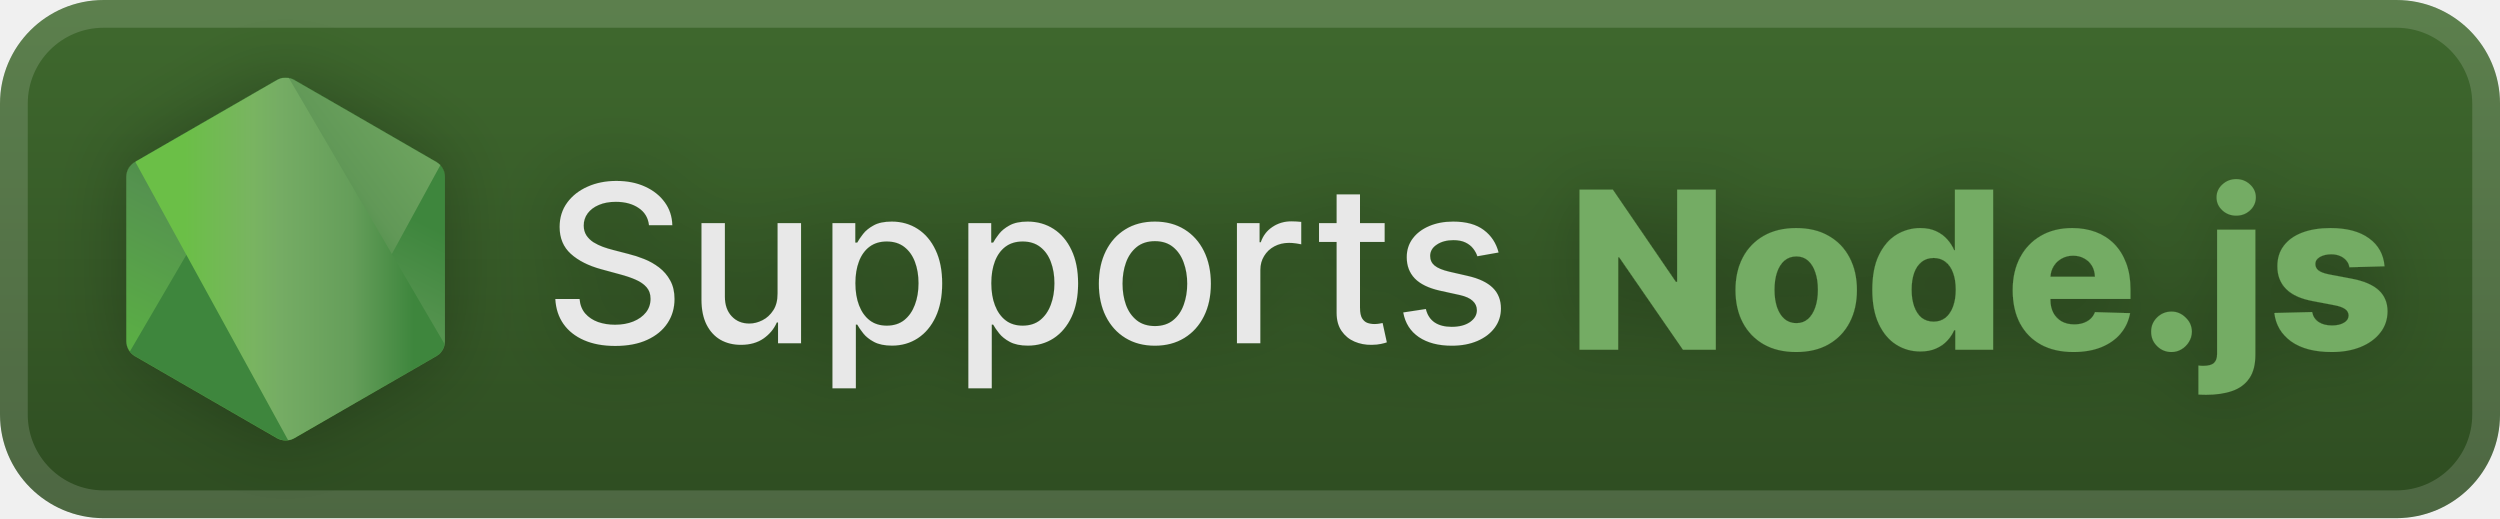
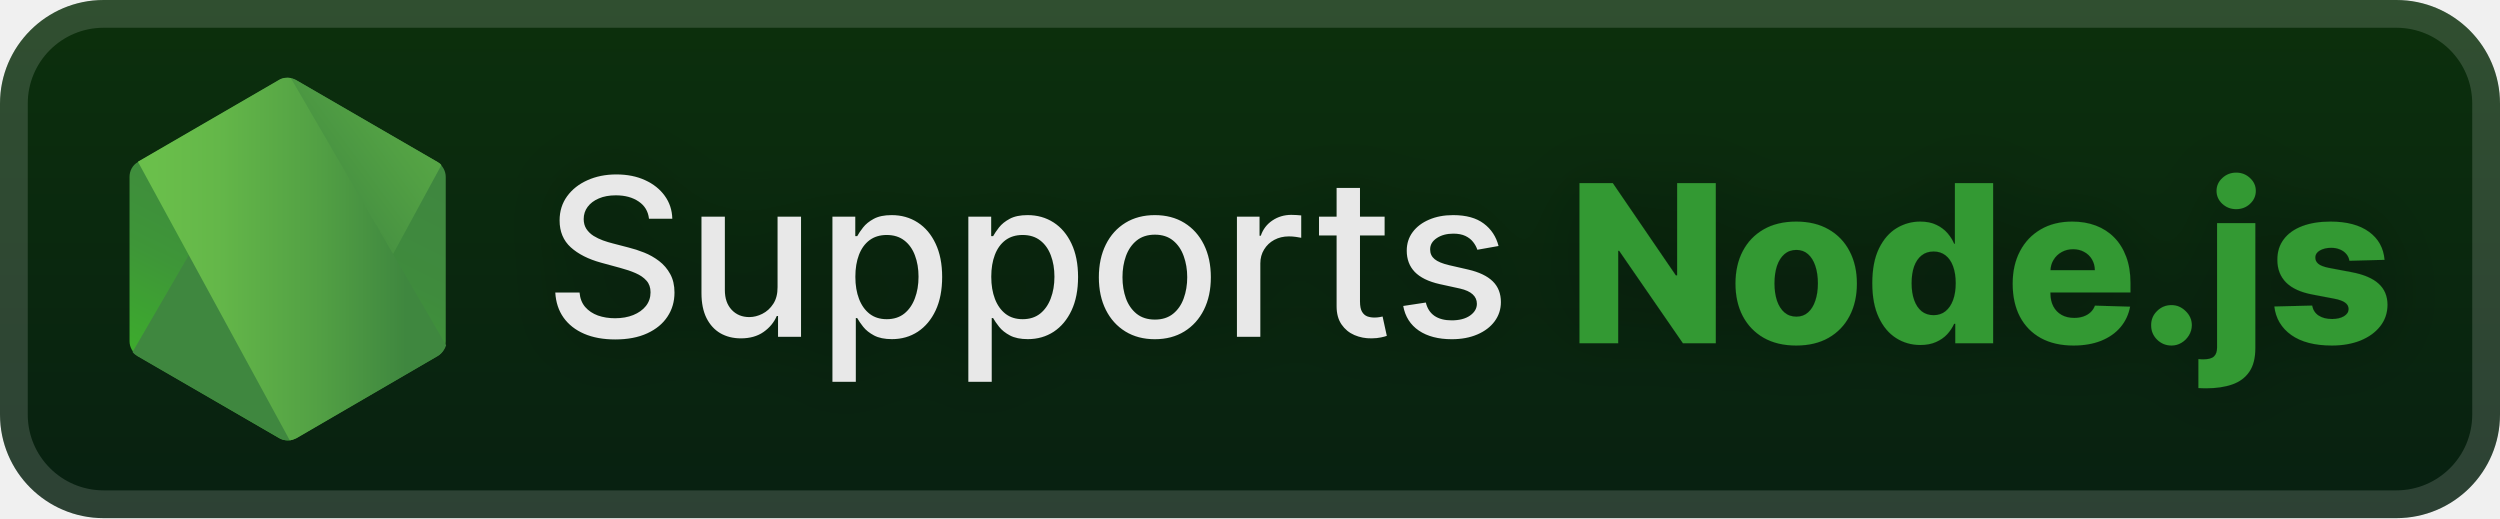
<svg xmlns="http://www.w3.org/2000/svg" width="193" height="40" viewBox="0 0 193 40" fill="none">
-   <rect width="193.001" height="40.001" rx="8" fill="url(#paint0_linear_1_56)" />
-   <rect x="1.071" y="1.071" width="190.858" height="37.858" rx="6.929" stroke="white" stroke-opacity="0.15" stroke-width="2.143" />
-   <g filter="url(#filter0_d_1_56)">
-     <mask id="mask0_1_56" style="mask-type:luminance" maskUnits="userSpaceOnUse" x="9" y="6" width="26" height="28">
-       <path d="M21.387 6.177L10.413 12.511C10.002 12.748 9.75 13.186 9.75 13.659V26.336C9.75 26.809 10.002 27.247 10.413 27.484L21.388 33.823C21.798 34.059 22.304 34.059 22.714 33.823L33.687 27.484C34.096 27.247 34.349 26.809 34.349 26.336V13.659C34.349 13.186 34.096 12.748 33.684 12.511L22.713 6.177C22.507 6.059 22.278 6 22.049 6C21.819 6 21.59 6.059 21.384 6.177" fill="white" />
-     </mask>
-     <g mask="url(#mask0_1_56)">
-       <path d="M45.438 11.436L14.515 -3.722L-1.34 28.623L29.582 43.782L45.438 11.436Z" fill="url(#paint1_linear_1_56)" />
-     </g>
-     <mask id="mask1_1_56" style="mask-type:luminance" maskUnits="userSpaceOnUse" x="10" y="6" width="24" height="28">
-       <path d="M10.022 27.141C10.127 27.277 10.258 27.395 10.413 27.484L19.826 32.921L21.395 33.822C21.629 33.958 21.896 34.015 22.159 33.996C22.246 33.989 22.334 33.972 22.419 33.948L33.993 12.755C33.905 12.659 33.801 12.578 33.685 12.511L26.5 8.361L22.701 6.176C22.593 6.113 22.476 6.069 22.357 6.038L10.022 27.141Z" fill="white" />
-     </mask>
-     <g mask="url(#mask1_1_56)">
-       <path d="M-3.348 15.919L18.487 45.471L47.364 24.136L25.528 -5.415L-3.348 15.919Z" fill="url(#paint2_linear_1_56)" />
-     </g>
-     <mask id="mask2_1_56" style="mask-type:luminance" maskUnits="userSpaceOnUse" x="10" y="6" width="25" height="28">
-       <path d="M21.918 6.007C21.733 6.026 21.553 6.083 21.387 6.177L10.445 12.493L22.244 33.985C22.409 33.962 22.57 33.907 22.716 33.823L33.69 27.484C34.029 27.287 34.261 26.955 34.331 26.578L22.302 6.029C22.213 6.011 22.125 6.002 22.034 6.002C21.997 6.002 21.961 6.004 21.924 6.008" fill="white" />
-     </mask>
-     <g mask="url(#mask2_1_56)">
-       <path d="M10.444 6.002V33.986H34.326V6.002H10.444Z" fill="url(#paint3_linear_1_56)" />
-     </g>
-   </g>
-   <g filter="url(#filter1_d_1_56)">
-     <path d="M50.103 17.385C50.039 16.813 49.773 16.371 49.306 16.057C48.839 15.739 48.252 15.58 47.543 15.58C47.036 15.58 46.597 15.66 46.227 15.821C45.857 15.978 45.569 16.196 45.364 16.473C45.163 16.747 45.062 17.059 45.062 17.409C45.062 17.703 45.13 17.956 45.267 18.17C45.408 18.383 45.591 18.562 45.817 18.707C46.046 18.848 46.292 18.967 46.553 19.063C46.815 19.156 47.066 19.232 47.308 19.293L48.515 19.607C48.91 19.703 49.314 19.834 49.729 19.999C50.143 20.164 50.528 20.381 50.882 20.651C51.236 20.921 51.522 21.255 51.739 21.653C51.96 22.052 52.071 22.528 52.071 23.084C52.071 23.784 51.89 24.406 51.528 24.949C51.169 25.492 50.648 25.921 49.964 26.235C49.284 26.549 48.461 26.706 47.495 26.706C46.569 26.706 45.768 26.559 45.092 26.265C44.416 25.971 43.887 25.555 43.505 25.016C43.122 24.472 42.911 23.828 42.871 23.084H44.742C44.778 23.53 44.923 23.903 45.177 24.201C45.434 24.494 45.762 24.714 46.161 24.859C46.563 25 47.004 25.07 47.483 25.07C48.01 25.07 48.479 24.987 48.889 24.822C49.304 24.653 49.63 24.42 49.867 24.122C50.105 23.82 50.224 23.468 50.224 23.066C50.224 22.699 50.119 22.4 49.91 22.166C49.705 21.933 49.425 21.74 49.071 21.587C48.721 21.434 48.324 21.299 47.881 21.182L46.42 20.784C45.43 20.514 44.646 20.118 44.066 19.594C43.49 19.071 43.203 18.379 43.203 17.518C43.203 16.805 43.396 16.184 43.782 15.652C44.169 15.121 44.692 14.709 45.352 14.415C46.012 14.117 46.757 13.968 47.586 13.968C48.423 13.968 49.161 14.115 49.801 14.409C50.445 14.703 50.952 15.107 51.322 15.622C51.693 16.133 51.886 16.721 51.902 17.385H50.103ZM60.029 22.655V17.228H61.84V26.501H60.065V24.895H59.969C59.755 25.39 59.413 25.802 58.943 26.132C58.476 26.458 57.894 26.621 57.198 26.621C56.602 26.621 56.075 26.491 55.616 26.229C55.161 25.963 54.803 25.571 54.542 25.052C54.284 24.533 54.155 23.891 54.155 23.126V17.228H55.96V22.909C55.96 23.541 56.135 24.044 56.486 24.418C56.836 24.792 57.29 24.979 57.85 24.979C58.188 24.979 58.524 24.895 58.858 24.726C59.196 24.557 59.476 24.301 59.697 23.959C59.922 23.617 60.033 23.182 60.029 22.655ZM64.266 29.978V17.228H66.028V18.731H66.179C66.284 18.538 66.435 18.315 66.632 18.061C66.829 17.808 67.103 17.586 67.453 17.397C67.803 17.204 68.266 17.107 68.842 17.107C69.59 17.107 70.258 17.296 70.846 17.675C71.433 18.053 71.894 18.598 72.228 19.311C72.566 20.023 72.735 20.88 72.735 21.882C72.735 22.885 72.568 23.744 72.234 24.46C71.9 25.173 71.442 25.722 70.858 26.108C70.274 26.491 69.608 26.682 68.86 26.682C68.296 26.682 67.835 26.587 67.477 26.398C67.123 26.209 66.845 25.988 66.644 25.734C66.443 25.48 66.288 25.255 66.179 25.058H66.071V29.978H64.266ZM66.034 21.864C66.034 22.516 66.129 23.088 66.318 23.579C66.507 24.07 66.781 24.454 67.139 24.732C67.497 25.006 67.936 25.142 68.455 25.142C68.995 25.142 69.445 25 69.808 24.714C70.17 24.424 70.443 24.032 70.629 23.537C70.818 23.041 70.912 22.484 70.912 21.864C70.912 21.253 70.82 20.703 70.635 20.216C70.453 19.729 70.18 19.345 69.814 19.063C69.451 18.782 68.999 18.641 68.455 18.641C67.932 18.641 67.489 18.775 67.127 19.045C66.769 19.315 66.497 19.691 66.312 20.174C66.127 20.657 66.034 21.22 66.034 21.864ZM74.758 29.978V17.228H76.521V18.731H76.671C76.776 18.538 76.927 18.315 77.124 18.061C77.322 17.808 77.595 17.586 77.945 17.397C78.295 17.204 78.758 17.107 79.334 17.107C80.082 17.107 80.75 17.296 81.338 17.675C81.926 18.053 82.386 18.598 82.721 19.311C83.059 20.023 83.228 20.88 83.228 21.882C83.228 22.885 83.061 23.744 82.727 24.46C82.392 25.173 81.934 25.722 81.35 26.108C80.766 26.491 80.1 26.682 79.352 26.682C78.788 26.682 78.328 26.587 77.969 26.398C77.615 26.209 77.338 25.988 77.136 25.734C76.935 25.48 76.78 25.255 76.671 25.058H76.563V29.978H74.758ZM76.527 21.864C76.527 22.516 76.621 23.088 76.81 23.579C76.999 24.07 77.273 24.454 77.631 24.732C77.99 25.006 78.428 25.142 78.947 25.142C79.487 25.142 79.938 25 80.3 24.714C80.662 24.424 80.936 24.032 81.121 23.537C81.31 23.041 81.404 22.484 81.404 21.864C81.404 21.253 81.312 20.703 81.127 20.216C80.946 19.729 80.672 19.345 80.306 19.063C79.944 18.782 79.491 18.641 78.947 18.641C78.424 18.641 77.981 18.775 77.619 19.045C77.261 19.315 76.989 19.691 76.804 20.174C76.619 20.657 76.527 21.22 76.527 21.864ZM89.156 26.688C88.287 26.688 87.528 26.489 86.88 26.09C86.232 25.692 85.729 25.134 85.371 24.418C85.013 23.702 84.833 22.864 84.833 21.907C84.833 20.945 85.013 20.104 85.371 19.383C85.729 18.663 86.232 18.103 86.88 17.705C87.528 17.306 88.287 17.107 89.156 17.107C90.025 17.107 90.784 17.306 91.432 17.705C92.08 18.103 92.583 18.663 92.941 19.383C93.299 20.104 93.478 20.945 93.478 21.907C93.478 22.864 93.299 23.702 92.941 24.418C92.583 25.134 92.08 25.692 91.432 26.09C90.784 26.489 90.025 26.688 89.156 26.688ZM89.162 25.173C89.725 25.173 90.192 25.024 90.562 24.726C90.933 24.428 91.206 24.032 91.383 23.537C91.565 23.041 91.655 22.496 91.655 21.901C91.655 21.309 91.565 20.766 91.383 20.271C91.206 19.771 90.933 19.371 90.562 19.069C90.192 18.767 89.725 18.616 89.162 18.616C88.594 18.616 88.124 18.767 87.749 19.069C87.379 19.371 87.103 19.771 86.922 20.271C86.745 20.766 86.657 21.309 86.657 21.901C86.657 22.496 86.745 23.041 86.922 23.537C87.103 24.032 87.379 24.428 87.749 24.726C88.124 25.024 88.594 25.173 89.162 25.173ZM95.493 26.501V17.228H97.238V18.701H97.334C97.503 18.202 97.801 17.809 98.228 17.524C98.659 17.234 99.145 17.089 99.689 17.089C99.802 17.089 99.934 17.093 100.087 17.101C100.244 17.109 100.367 17.119 100.455 17.131V18.858C100.383 18.838 100.254 18.816 100.069 18.791C99.884 18.763 99.699 18.749 99.514 18.749C99.087 18.749 98.707 18.84 98.373 19.021C98.043 19.198 97.781 19.445 97.588 19.764C97.395 20.077 97.298 20.436 97.298 20.838V26.501H95.493ZM106.894 17.228V18.677H101.829V17.228H106.894ZM103.187 15.006H104.992V23.778C104.992 24.128 105.045 24.392 105.149 24.569C105.254 24.742 105.389 24.861 105.554 24.925C105.723 24.985 105.906 25.016 106.103 25.016C106.248 25.016 106.375 25.006 106.483 24.985C106.592 24.965 106.677 24.949 106.737 24.937L107.063 26.428C106.958 26.468 106.809 26.509 106.616 26.549C106.423 26.593 106.182 26.617 105.892 26.621C105.417 26.63 104.974 26.545 104.564 26.368C104.153 26.191 103.821 25.917 103.568 25.547C103.314 25.177 103.187 24.712 103.187 24.152V15.006ZM115.69 19.492L114.054 19.782C113.985 19.572 113.877 19.373 113.728 19.184C113.583 18.995 113.386 18.84 113.136 18.719C112.887 18.598 112.575 18.538 112.2 18.538C111.689 18.538 111.263 18.653 110.92 18.882C110.578 19.108 110.407 19.399 110.407 19.757C110.407 20.067 110.522 20.317 110.751 20.506C110.981 20.695 111.351 20.85 111.862 20.971L113.335 21.309C114.188 21.506 114.824 21.81 115.243 22.221C115.662 22.631 115.871 23.164 115.871 23.82C115.871 24.376 115.71 24.871 115.388 25.305C115.07 25.736 114.625 26.074 114.054 26.32C113.486 26.565 112.828 26.688 112.08 26.688C111.041 26.688 110.194 26.466 109.538 26.024C108.882 25.577 108.48 24.943 108.331 24.122L110.075 23.857C110.184 24.311 110.407 24.655 110.745 24.889C111.083 25.118 111.524 25.233 112.068 25.233C112.659 25.233 113.132 25.11 113.486 24.865C113.84 24.615 114.017 24.311 114.017 23.953C114.017 23.663 113.909 23.42 113.691 23.223C113.478 23.025 113.15 22.877 112.707 22.776L111.138 22.432C110.273 22.235 109.633 21.921 109.218 21.49C108.808 21.059 108.602 20.514 108.602 19.854C108.602 19.307 108.755 18.828 109.061 18.417C109.367 18.007 109.79 17.687 110.329 17.457C110.868 17.224 111.486 17.107 112.182 17.107C113.184 17.107 113.973 17.325 114.549 17.759C115.124 18.19 115.505 18.767 115.69 19.492Z" fill="#E8E8E8" />
-     <path d="M132.459 14.637V27.001H129.924L125.004 19.865H124.925V27.001H121.937V14.637H124.509L129.375 21.761H129.477V14.637H132.459ZM138.667 27.176C137.693 27.176 136.856 26.977 136.156 26.578C135.459 26.176 134.922 25.616 134.544 24.9C134.169 24.179 133.982 23.344 133.982 22.395C133.982 21.441 134.169 20.606 134.544 19.889C134.922 19.169 135.459 18.609 136.156 18.211C136.856 17.808 137.693 17.607 138.667 17.607C139.641 17.607 140.476 17.808 141.172 18.211C141.873 18.609 142.41 19.169 142.784 19.889C143.162 20.606 143.352 21.441 143.352 22.395C143.352 23.344 143.162 24.179 142.784 24.9C142.41 25.616 141.873 26.176 141.172 26.578C140.476 26.977 139.641 27.176 138.667 27.176ZM138.685 24.948C139.039 24.948 139.339 24.84 139.585 24.622C139.83 24.405 140.017 24.103 140.146 23.717C140.279 23.33 140.345 22.884 140.345 22.376C140.345 21.861 140.279 21.41 140.146 21.024C140.017 20.638 139.83 20.336 139.585 20.119C139.339 19.901 139.039 19.793 138.685 19.793C138.319 19.793 138.009 19.901 137.755 20.119C137.506 20.336 137.315 20.638 137.182 21.024C137.053 21.41 136.989 21.861 136.989 22.376C136.989 22.884 137.053 23.33 137.182 23.717C137.315 24.103 137.506 24.405 137.755 24.622C138.009 24.84 138.319 24.948 138.685 24.948ZM148.251 27.134C147.566 27.134 146.945 26.956 146.385 26.602C145.826 26.248 145.379 25.717 145.045 25.009C144.711 24.3 144.544 23.421 144.544 22.37C144.544 21.28 144.717 20.382 145.063 19.678C145.409 18.974 145.862 18.452 146.421 18.114C146.985 17.776 147.591 17.607 148.238 17.607C148.725 17.607 149.142 17.692 149.488 17.861C149.834 18.026 150.12 18.239 150.345 18.501C150.571 18.762 150.742 19.034 150.859 19.316H150.919V14.637H153.871V27.001H150.949V25.497H150.859C150.734 25.783 150.557 26.051 150.327 26.3C150.098 26.55 149.81 26.751 149.464 26.904C149.122 27.057 148.717 27.134 148.251 27.134ZM149.277 24.833C149.635 24.833 149.941 24.733 150.194 24.532C150.448 24.326 150.643 24.039 150.78 23.668C150.917 23.298 150.985 22.863 150.985 22.364C150.985 21.857 150.917 21.421 150.78 21.054C150.647 20.688 150.452 20.406 150.194 20.209C149.941 20.012 149.635 19.913 149.277 19.913C148.911 19.913 148.601 20.014 148.347 20.215C148.094 20.416 147.9 20.7 147.768 21.066C147.639 21.433 147.574 21.865 147.574 22.364C147.574 22.863 147.641 23.298 147.774 23.668C147.906 24.039 148.098 24.326 148.347 24.532C148.601 24.733 148.911 24.833 149.277 24.833ZM160.072 27.176C159.102 27.176 158.265 26.985 157.561 26.602C156.861 26.216 156.321 25.666 155.943 24.954C155.569 24.238 155.382 23.387 155.382 22.401C155.382 21.443 155.571 20.606 155.949 19.889C156.327 19.169 156.861 18.609 157.549 18.211C158.237 17.808 159.048 17.607 159.982 17.607C160.642 17.607 161.246 17.71 161.793 17.915C162.34 18.12 162.813 18.424 163.212 18.827C163.61 19.229 163.92 19.726 164.141 20.318C164.363 20.905 164.473 21.579 164.473 22.34V23.077H156.414V21.362H161.727C161.722 21.048 161.648 20.769 161.503 20.523C161.358 20.278 161.159 20.086 160.905 19.95C160.656 19.809 160.368 19.738 160.042 19.738C159.712 19.738 159.416 19.813 159.155 19.962C158.893 20.107 158.686 20.306 158.533 20.559C158.38 20.809 158.3 21.093 158.291 21.41V23.155C158.291 23.534 158.366 23.866 158.515 24.151C158.664 24.433 158.875 24.652 159.149 24.809C159.422 24.966 159.748 25.045 160.127 25.045C160.388 25.045 160.626 25.009 160.839 24.936C161.052 24.864 161.235 24.757 161.388 24.616C161.541 24.475 161.656 24.302 161.733 24.097L164.443 24.175C164.33 24.783 164.083 25.312 163.701 25.763C163.322 26.21 162.825 26.558 162.209 26.808C161.594 27.053 160.881 27.176 160.072 27.176ZM167.641 27.176C167.207 27.176 166.834 27.023 166.524 26.717C166.218 26.411 166.068 26.041 166.072 25.606C166.068 25.18 166.218 24.815 166.524 24.514C166.834 24.208 167.207 24.055 167.641 24.055C168.052 24.055 168.414 24.208 168.728 24.514C169.046 24.815 169.207 25.18 169.211 25.606C169.207 25.896 169.13 26.16 168.981 26.397C168.836 26.634 168.645 26.824 168.408 26.965C168.174 27.105 167.919 27.176 167.641 27.176ZM171.161 17.728H174.113V27.387C174.113 28.152 173.956 28.759 173.642 29.21C173.332 29.661 172.893 29.985 172.326 30.182C171.758 30.379 171.088 30.478 170.316 30.478C170.211 30.478 170.112 30.476 170.02 30.472C169.927 30.468 169.827 30.464 169.718 30.46V28.22C169.79 28.228 169.855 28.234 169.911 28.238C169.967 28.242 170.024 28.244 170.08 28.244C170.487 28.244 170.768 28.168 170.925 28.015C171.082 27.866 171.161 27.637 171.161 27.327V17.728ZM172.634 16.647C172.219 16.647 171.863 16.511 171.565 16.237C171.267 15.959 171.118 15.625 171.118 15.235C171.118 14.848 171.267 14.518 171.565 14.245C171.863 13.967 172.219 13.828 172.634 13.828C173.052 13.828 173.408 13.967 173.702 14.245C174 14.518 174.149 14.848 174.149 15.235C174.149 15.625 174 15.959 173.702 16.237C173.408 16.511 173.052 16.647 172.634 16.647ZM184.087 20.559L181.377 20.632C181.349 20.439 181.272 20.267 181.147 20.119C181.023 19.966 180.86 19.847 180.658 19.762C180.461 19.674 180.232 19.63 179.97 19.63C179.628 19.63 179.336 19.698 179.095 19.835C178.857 19.972 178.741 20.157 178.745 20.39C178.741 20.571 178.813 20.728 178.962 20.861C179.115 20.994 179.387 21.101 179.777 21.181L181.564 21.519C182.49 21.696 183.178 21.99 183.628 22.401C184.083 22.811 184.313 23.354 184.317 24.03C184.313 24.666 184.124 25.22 183.749 25.691C183.379 26.162 182.872 26.528 182.228 26.789C181.584 27.047 180.847 27.176 180.018 27.176C178.694 27.176 177.65 26.904 176.885 26.361C176.125 25.813 175.69 25.081 175.581 24.163L178.497 24.091C178.561 24.429 178.729 24.686 178.998 24.864C179.268 25.041 179.612 25.129 180.03 25.129C180.409 25.129 180.717 25.059 180.954 24.918C181.192 24.777 181.312 24.59 181.316 24.357C181.312 24.147 181.22 23.98 181.039 23.855C180.858 23.727 180.574 23.626 180.187 23.554L178.57 23.246C177.64 23.077 176.948 22.765 176.493 22.31C176.038 21.851 175.813 21.268 175.817 20.559C175.813 19.939 175.978 19.41 176.312 18.972C176.646 18.529 177.121 18.191 177.736 17.957C178.352 17.724 179.079 17.607 179.916 17.607C181.171 17.607 182.162 17.871 182.886 18.398C183.61 18.921 184.011 19.642 184.087 20.559Z" fill="#74AC64" />
+   <rect width="193" height="40" rx="8" fill="url(#paint0_linear_6_2)" />
+   <rect x="1.071" y="1.071" width="190.857" height="37.857" rx="6.929" stroke="white" stroke-opacity="0.15" stroke-width="2.143" />
+   <path d="M22.866 6.18C22.451 5.946 21.959 5.946 21.545 6.18L10.647 12.51C10.233 12.744 10 13.187 10 13.656V26.341C10 26.81 10.259 27.253 10.647 27.487L21.545 33.817C21.959 34.051 22.451 34.051 22.866 33.817L33.764 27.487C34.178 27.253 34.411 26.81 34.411 26.341V13.656C34.411 13.187 34.152 12.744 33.764 12.51L22.866 6.18Z" fill="url(#paint1_linear_6_2)" />
+   <path d="M33.79 12.51L22.84 6.18C22.736 6.128 22.607 6.076 22.503 6.05L10.233 27.175C10.337 27.305 10.466 27.409 10.595 27.487L21.546 33.817C21.856 33.999 22.218 34.051 22.555 33.947L34.075 12.744C33.997 12.64 33.893 12.562 33.79 12.51Z" fill="url(#paint2_linear_6_2)" />
+   <path d="M33.79 27.488C34.1 27.305 34.334 26.993 34.437 26.654L22.451 6.024C22.141 5.972 21.804 5.998 21.52 6.18L10.647 12.484L22.374 34C22.529 33.974 22.71 33.922 22.866 33.844L33.79 27.488Z" fill="url(#paint3_linear_6_2)" />
+   <g filter="url(#filter0_d_6_2)">
+     <path d="M50.102 16.884C50.037 16.313 49.772 15.87 49.305 15.556C48.838 15.238 48.25 15.079 47.542 15.079C47.035 15.079 46.596 15.16 46.226 15.321C45.856 15.478 45.568 15.695 45.363 15.973C45.161 16.246 45.061 16.558 45.061 16.908C45.061 17.202 45.129 17.456 45.266 17.669C45.407 17.882 45.59 18.061 45.815 18.206C46.045 18.347 46.29 18.466 46.552 18.562C46.813 18.655 47.065 18.732 47.306 18.792L48.514 19.106C48.908 19.202 49.313 19.333 49.727 19.498C50.142 19.663 50.526 19.881 50.88 20.15C51.234 20.42 51.52 20.754 51.738 21.152C51.959 21.551 52.07 22.028 52.07 22.583C52.07 23.283 51.889 23.905 51.526 24.448C51.168 24.992 50.647 25.42 49.963 25.734C49.283 26.048 48.459 26.205 47.494 26.205C46.568 26.205 45.767 26.058 45.091 25.765C44.415 25.471 43.886 25.054 43.503 24.515C43.121 23.972 42.91 23.328 42.869 22.583H44.741C44.777 23.03 44.922 23.402 45.175 23.7C45.433 23.994 45.761 24.213 46.159 24.358C46.562 24.499 47.003 24.569 47.481 24.569C48.009 24.569 48.478 24.487 48.888 24.322C49.303 24.153 49.629 23.919 49.866 23.621C50.104 23.32 50.222 22.967 50.222 22.565C50.222 22.199 50.118 21.899 49.908 21.666C49.703 21.432 49.423 21.239 49.069 21.086C48.719 20.933 48.323 20.798 47.88 20.681L46.419 20.283C45.429 20.013 44.644 19.617 44.065 19.094C43.489 18.57 43.201 17.878 43.201 17.017C43.201 16.305 43.395 15.683 43.781 15.152C44.167 14.62 44.691 14.208 45.35 13.914C46.011 13.616 46.755 13.467 47.584 13.467C48.421 13.467 49.16 13.614 49.8 13.908C50.444 14.202 50.951 14.606 51.321 15.121C51.691 15.633 51.885 16.22 51.901 16.884H50.102ZM60.028 22.154V16.727H61.839V26H60.064V24.394H59.967C59.754 24.889 59.412 25.302 58.941 25.632C58.474 25.958 57.893 26.121 57.197 26.121C56.601 26.121 56.074 25.99 55.615 25.728C55.16 25.463 54.802 25.07 54.54 24.551C54.283 24.032 54.154 23.39 54.154 22.625V16.727H55.959V22.408C55.959 23.04 56.134 23.543 56.484 23.917C56.834 24.291 57.289 24.479 57.849 24.479C58.187 24.479 58.523 24.394 58.857 24.225C59.195 24.056 59.474 23.8 59.696 23.458C59.921 23.116 60.032 22.682 60.028 22.154ZM64.264 29.477V16.727H66.027V18.23H66.178C66.282 18.037 66.433 17.814 66.631 17.56C66.828 17.307 67.102 17.085 67.452 16.896C67.802 16.703 68.265 16.607 68.84 16.607C69.589 16.607 70.257 16.796 70.844 17.174C71.432 17.552 71.893 18.098 72.227 18.81C72.565 19.522 72.734 20.38 72.734 21.382C72.734 22.384 72.567 23.243 72.233 23.959C71.899 24.672 71.44 25.221 70.856 25.608C70.273 25.99 69.607 26.181 68.858 26.181C68.295 26.181 67.834 26.087 67.476 25.897C67.122 25.708 66.844 25.487 66.643 25.233C66.442 24.98 66.287 24.754 66.178 24.557H66.069V29.477H64.264ZM66.033 21.364C66.033 22.016 66.128 22.587 66.317 23.078C66.506 23.569 66.78 23.953 67.138 24.231C67.496 24.505 67.935 24.642 68.454 24.642C68.993 24.642 69.444 24.499 69.806 24.213C70.168 23.923 70.442 23.531 70.627 23.036C70.816 22.541 70.911 21.983 70.911 21.364C70.911 20.752 70.818 20.203 70.633 19.716C70.452 19.229 70.178 18.844 69.812 18.562C69.45 18.281 68.997 18.14 68.454 18.14C67.931 18.14 67.488 18.275 67.126 18.544C66.767 18.814 66.496 19.19 66.311 19.673C66.126 20.156 66.033 20.72 66.033 21.364ZM74.756 29.477V16.727H76.519V18.23H76.67C76.775 18.037 76.926 17.814 77.123 17.56C77.32 17.307 77.594 17.085 77.944 16.896C78.294 16.703 78.757 16.607 79.332 16.607C80.081 16.607 80.749 16.796 81.337 17.174C81.924 17.552 82.385 18.098 82.719 18.81C83.057 19.522 83.226 20.38 83.226 21.382C83.226 22.384 83.059 23.243 82.725 23.959C82.391 24.672 81.932 25.221 81.349 25.608C80.765 25.99 80.099 26.181 79.35 26.181C78.787 26.181 78.326 26.087 77.968 25.897C77.614 25.708 77.336 25.487 77.135 25.233C76.934 24.98 76.779 24.754 76.67 24.557H76.561V29.477H74.756ZM76.525 21.364C76.525 22.016 76.62 22.587 76.809 23.078C76.998 23.569 77.272 23.953 77.63 24.231C77.988 24.505 78.427 24.642 78.946 24.642C79.485 24.642 79.936 24.499 80.298 24.213C80.66 23.923 80.934 23.531 81.119 23.036C81.308 22.541 81.403 21.983 81.403 21.364C81.403 20.752 81.311 20.203 81.125 19.716C80.944 19.229 80.671 18.844 80.304 18.562C79.942 18.281 79.489 18.14 78.946 18.14C78.423 18.14 77.98 18.275 77.618 18.544C77.26 18.814 76.988 19.19 76.803 19.673C76.618 20.156 76.525 20.72 76.525 21.364ZM89.154 26.187C88.285 26.187 87.526 25.988 86.879 25.59C86.231 25.191 85.728 24.634 85.369 23.917C85.011 23.201 84.832 22.364 84.832 21.406C84.832 20.444 85.011 19.603 85.369 18.883C85.728 18.162 86.231 17.603 86.879 17.204C87.526 16.806 88.285 16.607 89.154 16.607C90.024 16.607 90.782 16.806 91.43 17.204C92.078 17.603 92.581 18.162 92.94 18.883C93.298 19.603 93.477 20.444 93.477 21.406C93.477 22.364 93.298 23.201 92.94 23.917C92.581 24.634 92.078 25.191 91.43 25.59C90.782 25.988 90.024 26.187 89.154 26.187ZM89.16 24.672C89.724 24.672 90.191 24.523 90.561 24.225C90.931 23.927 91.205 23.531 91.382 23.036C91.563 22.541 91.654 21.995 91.654 21.4C91.654 20.808 91.563 20.265 91.382 19.77C91.205 19.271 90.931 18.87 90.561 18.569C90.191 18.267 89.724 18.116 89.16 18.116C88.593 18.116 88.122 18.267 87.748 18.569C87.378 18.87 87.102 19.271 86.921 19.77C86.744 20.265 86.655 20.808 86.655 21.4C86.655 21.995 86.744 22.541 86.921 23.036C87.102 23.531 87.378 23.927 87.748 24.225C88.122 24.523 88.593 24.672 89.16 24.672ZM95.492 26V16.727H97.236V18.2H97.333C97.502 17.701 97.8 17.309 98.227 17.023C98.657 16.733 99.144 16.588 99.687 16.588C99.8 16.588 99.933 16.592 100.086 16.601C100.243 16.608 100.366 16.619 100.454 16.631V18.357C100.382 18.337 100.253 18.315 100.068 18.291C99.883 18.263 99.698 18.249 99.512 18.249C99.086 18.249 98.705 18.339 98.371 18.52C98.041 18.697 97.78 18.945 97.587 19.263C97.393 19.577 97.297 19.935 97.297 20.337V26H95.492ZM106.892 16.727V18.176H101.827V16.727H106.892ZM103.186 14.506H104.991V23.277C104.991 23.628 105.043 23.891 105.148 24.068C105.252 24.241 105.387 24.36 105.552 24.424C105.721 24.485 105.904 24.515 106.102 24.515C106.247 24.515 106.373 24.505 106.482 24.485C106.591 24.465 106.675 24.448 106.736 24.436L107.062 25.928C106.957 25.968 106.808 26.008 106.615 26.048C106.422 26.093 106.18 26.117 105.89 26.121C105.415 26.129 104.973 26.044 104.562 25.867C104.152 25.69 103.82 25.416 103.566 25.046C103.313 24.676 103.186 24.211 103.186 23.652V14.506ZM115.688 18.991L114.052 19.281C113.984 19.072 113.875 18.872 113.726 18.683C113.581 18.494 113.384 18.339 113.135 18.218C112.885 18.098 112.573 18.037 112.199 18.037C111.688 18.037 111.261 18.152 110.919 18.381C110.577 18.607 110.406 18.899 110.406 19.257C110.406 19.567 110.521 19.816 110.75 20.005C110.979 20.195 111.35 20.349 111.861 20.47L113.334 20.808C114.187 21.005 114.823 21.309 115.242 21.72C115.66 22.13 115.869 22.664 115.869 23.32C115.869 23.875 115.708 24.37 115.386 24.805C115.068 25.235 114.624 25.573 114.052 25.819C113.485 26.064 112.827 26.187 112.078 26.187C111.04 26.187 110.193 25.966 109.537 25.523C108.881 25.076 108.478 24.442 108.329 23.621L110.074 23.356C110.183 23.811 110.406 24.155 110.744 24.388C111.082 24.617 111.523 24.732 112.066 24.732C112.658 24.732 113.131 24.61 113.485 24.364C113.839 24.114 114.016 23.811 114.016 23.452C114.016 23.163 113.907 22.919 113.69 22.722C113.477 22.525 113.149 22.376 112.706 22.275L111.136 21.931C110.271 21.734 109.631 21.42 109.217 20.989C108.806 20.559 108.601 20.013 108.601 19.353C108.601 18.806 108.754 18.327 109.06 17.916C109.366 17.506 109.788 17.186 110.327 16.957C110.867 16.723 111.485 16.607 112.181 16.607C113.183 16.607 113.972 16.824 114.547 17.259C115.123 17.689 115.503 18.267 115.688 18.991Z" fill="#E8E8E8" />
+     <path d="M132.458 14.136V26.5H129.923L125.002 19.364H124.924V26.5H121.936V14.136H124.507L129.373 21.26H129.476V14.136H132.458ZM138.666 26.675C137.692 26.675 136.854 26.476 136.154 26.077C135.458 25.675 134.921 25.116 134.542 24.399C134.168 23.679 133.981 22.844 133.981 21.894C133.981 20.94 134.168 20.105 134.542 19.389C134.921 18.668 135.458 18.109 136.154 17.71C136.854 17.308 137.692 17.107 138.666 17.107C139.64 17.107 140.475 17.308 141.171 17.71C141.871 18.109 142.408 18.668 142.783 19.389C143.161 20.105 143.35 20.94 143.35 21.894C143.35 22.844 143.161 23.679 142.783 24.399C142.408 25.116 141.871 25.675 141.171 26.077C140.475 26.476 139.64 26.675 138.666 26.675ZM138.684 24.447C139.038 24.447 139.338 24.339 139.583 24.121C139.829 23.904 140.016 23.602 140.145 23.216C140.277 22.829 140.344 22.383 140.344 21.876C140.344 21.361 140.277 20.91 140.145 20.523C140.016 20.137 139.829 19.835 139.583 19.618C139.338 19.401 139.038 19.292 138.684 19.292C138.317 19.292 138.008 19.401 137.754 19.618C137.504 19.835 137.313 20.137 137.18 20.523C137.052 20.91 136.987 21.361 136.987 21.876C136.987 22.383 137.052 22.829 137.18 23.216C137.313 23.602 137.504 23.904 137.754 24.121C138.008 24.339 138.317 24.447 138.684 24.447ZM148.249 26.633C147.565 26.633 146.943 26.456 146.384 26.102C145.824 25.747 145.378 25.216 145.044 24.508C144.71 23.799 144.543 22.92 144.543 21.87C144.543 20.779 144.716 19.881 145.062 19.177C145.408 18.473 145.861 17.952 146.42 17.614C146.983 17.276 147.589 17.107 148.237 17.107C148.724 17.107 149.141 17.191 149.487 17.36C149.833 17.525 150.119 17.738 150.344 18C150.569 18.262 150.74 18.533 150.857 18.815H150.918V14.136H153.87V26.5H150.948V24.997H150.857C150.732 25.282 150.555 25.55 150.326 25.8C150.096 26.049 149.809 26.25 149.463 26.403C149.121 26.556 148.716 26.633 148.249 26.633ZM149.275 24.333C149.634 24.333 149.94 24.232 150.193 24.031C150.447 23.826 150.642 23.538 150.779 23.168C150.916 22.797 150.984 22.363 150.984 21.864C150.984 21.357 150.916 20.92 150.779 20.554C150.646 20.187 150.451 19.906 150.193 19.708C149.94 19.511 149.634 19.413 149.275 19.413C148.909 19.413 148.599 19.513 148.346 19.715C148.092 19.916 147.899 20.2 147.766 20.566C147.637 20.932 147.573 21.365 147.573 21.864C147.573 22.363 147.639 22.797 147.772 23.168C147.905 23.538 148.096 23.826 148.346 24.031C148.599 24.232 148.909 24.333 149.275 24.333ZM160.071 26.675C159.101 26.675 158.264 26.484 157.56 26.102C156.859 25.715 156.32 25.166 155.942 24.453C155.567 23.737 155.38 22.886 155.38 21.9C155.38 20.942 155.569 20.105 155.948 19.389C156.326 18.668 156.859 18.109 157.548 17.71C158.236 17.308 159.047 17.107 159.98 17.107C160.64 17.107 161.244 17.209 161.792 17.414C162.339 17.62 162.812 17.924 163.21 18.326C163.609 18.729 163.919 19.226 164.14 19.817C164.361 20.405 164.472 21.079 164.472 21.84V22.576H156.413V20.861H161.725C161.721 20.548 161.647 20.268 161.502 20.022C161.357 19.777 161.158 19.586 160.904 19.449C160.655 19.308 160.367 19.238 160.041 19.238C159.711 19.238 159.415 19.312 159.153 19.461C158.892 19.606 158.685 19.805 158.532 20.059C158.379 20.308 158.298 20.592 158.29 20.91V22.654C158.29 23.033 158.365 23.365 158.513 23.651C158.662 23.932 158.874 24.152 159.147 24.309C159.421 24.465 159.747 24.544 160.125 24.544C160.387 24.544 160.624 24.508 160.838 24.435C161.051 24.363 161.234 24.256 161.387 24.115C161.54 23.974 161.655 23.802 161.731 23.596L164.442 23.675C164.329 24.282 164.082 24.812 163.699 25.262C163.321 25.709 162.824 26.057 162.208 26.307C161.592 26.552 160.88 26.675 160.071 26.675ZM167.64 26.675C167.205 26.675 166.833 26.522 166.523 26.216C166.217 25.91 166.066 25.54 166.07 25.105C166.066 24.679 166.217 24.315 166.523 24.013C166.833 23.707 167.205 23.554 167.64 23.554C168.05 23.554 168.413 23.707 168.726 24.013C169.044 24.315 169.205 24.679 169.209 25.105C169.205 25.395 169.129 25.659 168.98 25.896C168.835 26.134 168.644 26.323 168.407 26.464C168.173 26.605 167.918 26.675 167.64 26.675ZM171.159 17.227H174.111V26.886C174.111 27.651 173.954 28.259 173.641 28.709C173.331 29.16 172.892 29.484 172.324 29.681C171.757 29.879 171.087 29.977 170.314 29.977C170.21 29.977 170.111 29.975 170.018 29.971C169.926 29.967 169.825 29.963 169.717 29.959V27.72C169.789 27.727 169.853 27.733 169.91 27.738C169.966 27.742 170.022 27.744 170.079 27.744C170.485 27.744 170.767 27.667 170.924 27.514C171.081 27.365 171.159 27.136 171.159 26.826V17.227ZM172.632 16.147C172.218 16.147 171.862 16.01 171.564 15.736C171.266 15.458 171.117 15.124 171.117 14.734C171.117 14.348 171.266 14.018 171.564 13.744C171.862 13.466 172.218 13.327 172.632 13.327C173.051 13.327 173.407 13.466 173.701 13.744C173.999 14.018 174.148 14.348 174.148 14.734C174.148 15.124 173.999 15.458 173.701 15.736C173.407 16.01 173.051 16.147 172.632 16.147ZM184.086 20.059L181.375 20.131C181.347 19.938 181.271 19.767 181.146 19.618C181.021 19.465 180.858 19.346 180.657 19.262C180.46 19.173 180.23 19.129 179.969 19.129C179.627 19.129 179.335 19.197 179.093 19.334C178.856 19.471 178.739 19.656 178.743 19.89C178.739 20.071 178.812 20.228 178.961 20.36C179.114 20.493 179.385 20.6 179.776 20.68L181.562 21.018C182.488 21.195 183.176 21.489 183.627 21.9C184.082 22.31 184.311 22.854 184.315 23.53C184.311 24.166 184.122 24.719 183.748 25.19C183.378 25.661 182.87 26.027 182.227 26.289C181.583 26.546 180.846 26.675 180.017 26.675C178.693 26.675 177.649 26.403 176.884 25.86C176.123 25.313 175.689 24.58 175.58 23.663L178.496 23.59C178.56 23.928 178.727 24.186 178.997 24.363C179.266 24.54 179.611 24.628 180.029 24.628C180.407 24.628 180.715 24.558 180.953 24.417C181.19 24.276 181.311 24.089 181.315 23.856C181.311 23.646 181.218 23.48 181.037 23.355C180.856 23.226 180.572 23.125 180.186 23.053L178.568 22.745C177.638 22.576 176.946 22.264 176.491 21.809C176.037 21.351 175.811 20.767 175.815 20.059C175.811 19.439 175.976 18.91 176.31 18.471C176.644 18.028 177.119 17.69 177.735 17.457C178.351 17.223 179.077 17.107 179.914 17.107C181.17 17.107 182.16 17.37 182.885 17.897C183.609 18.421 184.009 19.141 184.086 20.059Z" fill="#339933" />
  </g>
  <defs>
-     <filter id="filter0_d_1_56" x="2.4" y="0.4" width="39.202" height="39.202" filterUnits="userSpaceOnUse" color-interpolation-filters="sRGB">
-       <feFlood flood-opacity="0" result="BackgroundImageFix" />
-       <feColorMatrix in="SourceAlpha" type="matrix" values="0 0 0 0 0 0 0 0 0 0 0 0 0 0 0 0 0 0 127 0" result="hardAlpha" />
-       <feOffset />
-       <feGaussianBlur stdDeviation="2.8" />
-       <feComposite in2="hardAlpha" operator="out" />
-       <feColorMatrix type="matrix" values="0 0 0 0 0 0 0 0 0 0 0 0 0 0 0 0 0 0 0.25 0" />
-       <feBlend mode="normal" in2="BackgroundImageFix" result="effect1_dropShadow_1_56" />
-       <feBlend mode="normal" in="SourceGraphic" in2="effect1_dropShadow_1_56" result="shape" />
-     </filter>
-     <filter id="filter1_d_1_56" x="36.287" y="3.786" width="154.429" height="32.429" filterUnits="userSpaceOnUse" color-interpolation-filters="sRGB">
+     <filter id="filter0_d_6_2" x="36.286" y="3.786" width="154.429" height="32.429" filterUnits="userSpaceOnUse" color-interpolation-filters="sRGB">
      <feFlood flood-opacity="0" result="BackgroundImageFix" />
      <feColorMatrix in="SourceAlpha" type="matrix" values="0 0 0 0 0 0 0 0 0 0 0 0 0 0 0 0 0 0 127 0" result="hardAlpha" />
      <feOffset />
      <feGaussianBlur stdDeviation="2.857" />
      <feComposite in2="hardAlpha" operator="out" />
      <feColorMatrix type="matrix" values="0 0 0 0 0 0 0 0 0 0 0 0 0 0 0 0 0 0 0.25 0" />
-       <feBlend mode="normal" in2="BackgroundImageFix" result="effect1_dropShadow_1_56" />
-       <feBlend mode="normal" in="SourceGraphic" in2="effect1_dropShadow_1_56" result="shape" />
+       <feBlend mode="normal" in2="BackgroundImageFix" result="effect1_dropShadow_6_2" />
+       <feBlend mode="normal" in="SourceGraphic" in2="effect1_dropShadow_6_2" result="shape" />
    </filter>
-     <linearGradient id="paint0_linear_1_56" x1="96.501" y1="0" x2="96.501" y2="40.001" gradientUnits="userSpaceOnUse">
-       <stop stop-color="#3F692E" />
-       <stop offset="1" stop-color="#2E4C21" />
+     <linearGradient id="paint0_linear_6_2" x1="96.5" y1="0" x2="96.5" y2="40" gradientUnits="userSpaceOnUse">
+       <stop stop-color="#0C300C" />
+       <stop offset="1" stop-color="#082011" />
    </linearGradient>
-     <linearGradient id="paint1_linear_1_56" x1="29.968" y1="3.833" x2="14.113" y2="36.176" gradientUnits="userSpaceOnUse">
-       <stop offset="0.3" stop-color="#3E863D" />
-       <stop offset="0.5" stop-color="#55934F" />
-       <stop offset="0.8" stop-color="#5AAD45" />
+     <linearGradient id="paint1_linear_6_2" x1="26.644" y1="10.894" x2="16.691" y2="31.072" gradientUnits="userSpaceOnUse">
+       <stop stop-color="#3F873F" />
+       <stop offset="0.33" stop-color="#3F8B3D" />
+       <stop offset="0.637" stop-color="#3E9638" />
+       <stop offset="0.934" stop-color="#3DA92E" />
+       <stop offset="1" stop-color="#3DAE2B" />
    </linearGradient>
-     <linearGradient id="paint2_linear_1_56" x1="7.7" y1="30.864" x2="36.578" y2="9.527" gradientUnits="userSpaceOnUse">
-       <stop offset="0.57" stop-color="#3E863D" />
-       <stop offset="0.72" stop-color="#619857" />
-       <stop offset="1" stop-color="#76AC64" />
+     <linearGradient id="paint2_linear_6_2" x1="20.549" y1="21.48" x2="48.319" y2="1.089" gradientUnits="userSpaceOnUse">
+       <stop offset="0.138" stop-color="#3F873F" />
+       <stop offset="0.402" stop-color="#52A044" />
+       <stop offset="0.713" stop-color="#64B749" />
+       <stop offset="0.908" stop-color="#6ABF4B" />
    </linearGradient>
-     <linearGradient id="paint3_linear_1_56" x1="10.453" y1="19.995" x2="34.331" y2="19.995" gradientUnits="userSpaceOnUse">
-       <stop offset="0.16" stop-color="#6BBF47" />
-       <stop offset="0.38" stop-color="#79B461" />
-       <stop offset="0.47" stop-color="#75AC64" />
-       <stop offset="0.7" stop-color="#659E5A" />
-       <stop offset="0.9" stop-color="#3E863D" />
+     <linearGradient id="paint3_linear_6_2" x1="9.601" y1="19.995" x2="34.818" y2="19.995" gradientUnits="userSpaceOnUse">
+       <stop offset="0.092" stop-color="#6ABF4B" />
+       <stop offset="0.287" stop-color="#64B749" />
+       <stop offset="0.598" stop-color="#52A044" />
+       <stop offset="0.862" stop-color="#3F873F" />
    </linearGradient>
  </defs>
</svg>
